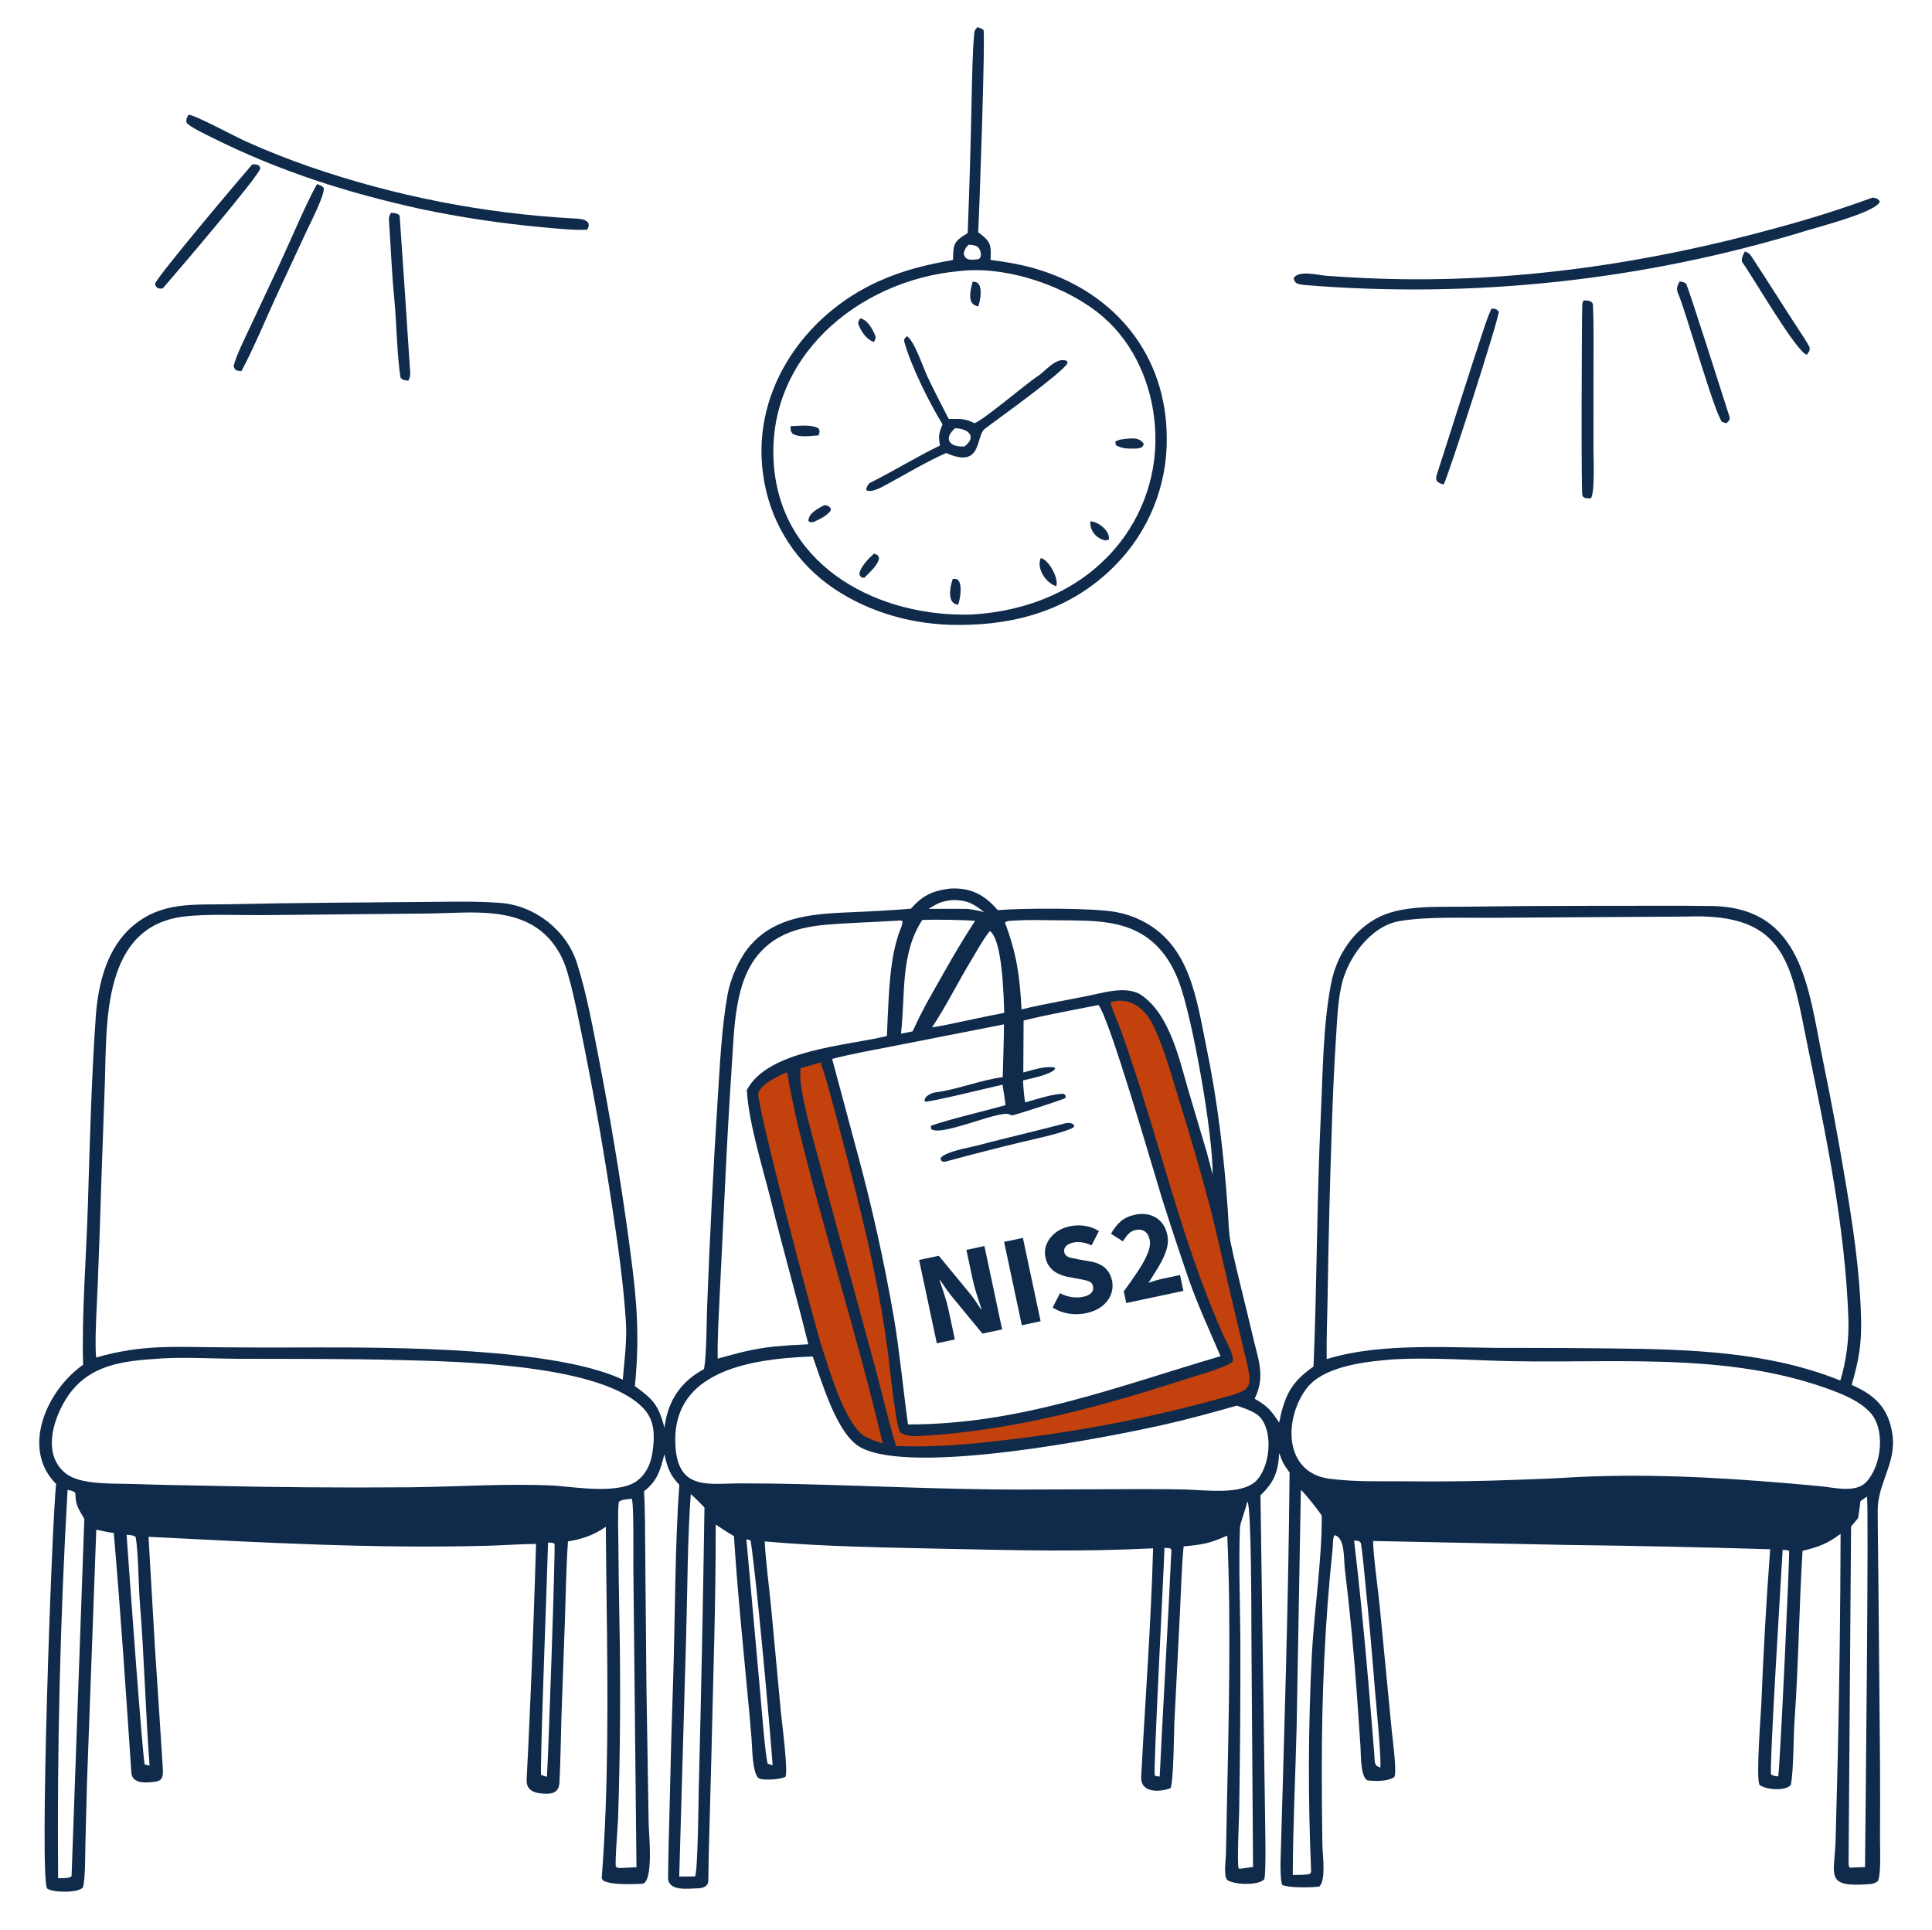
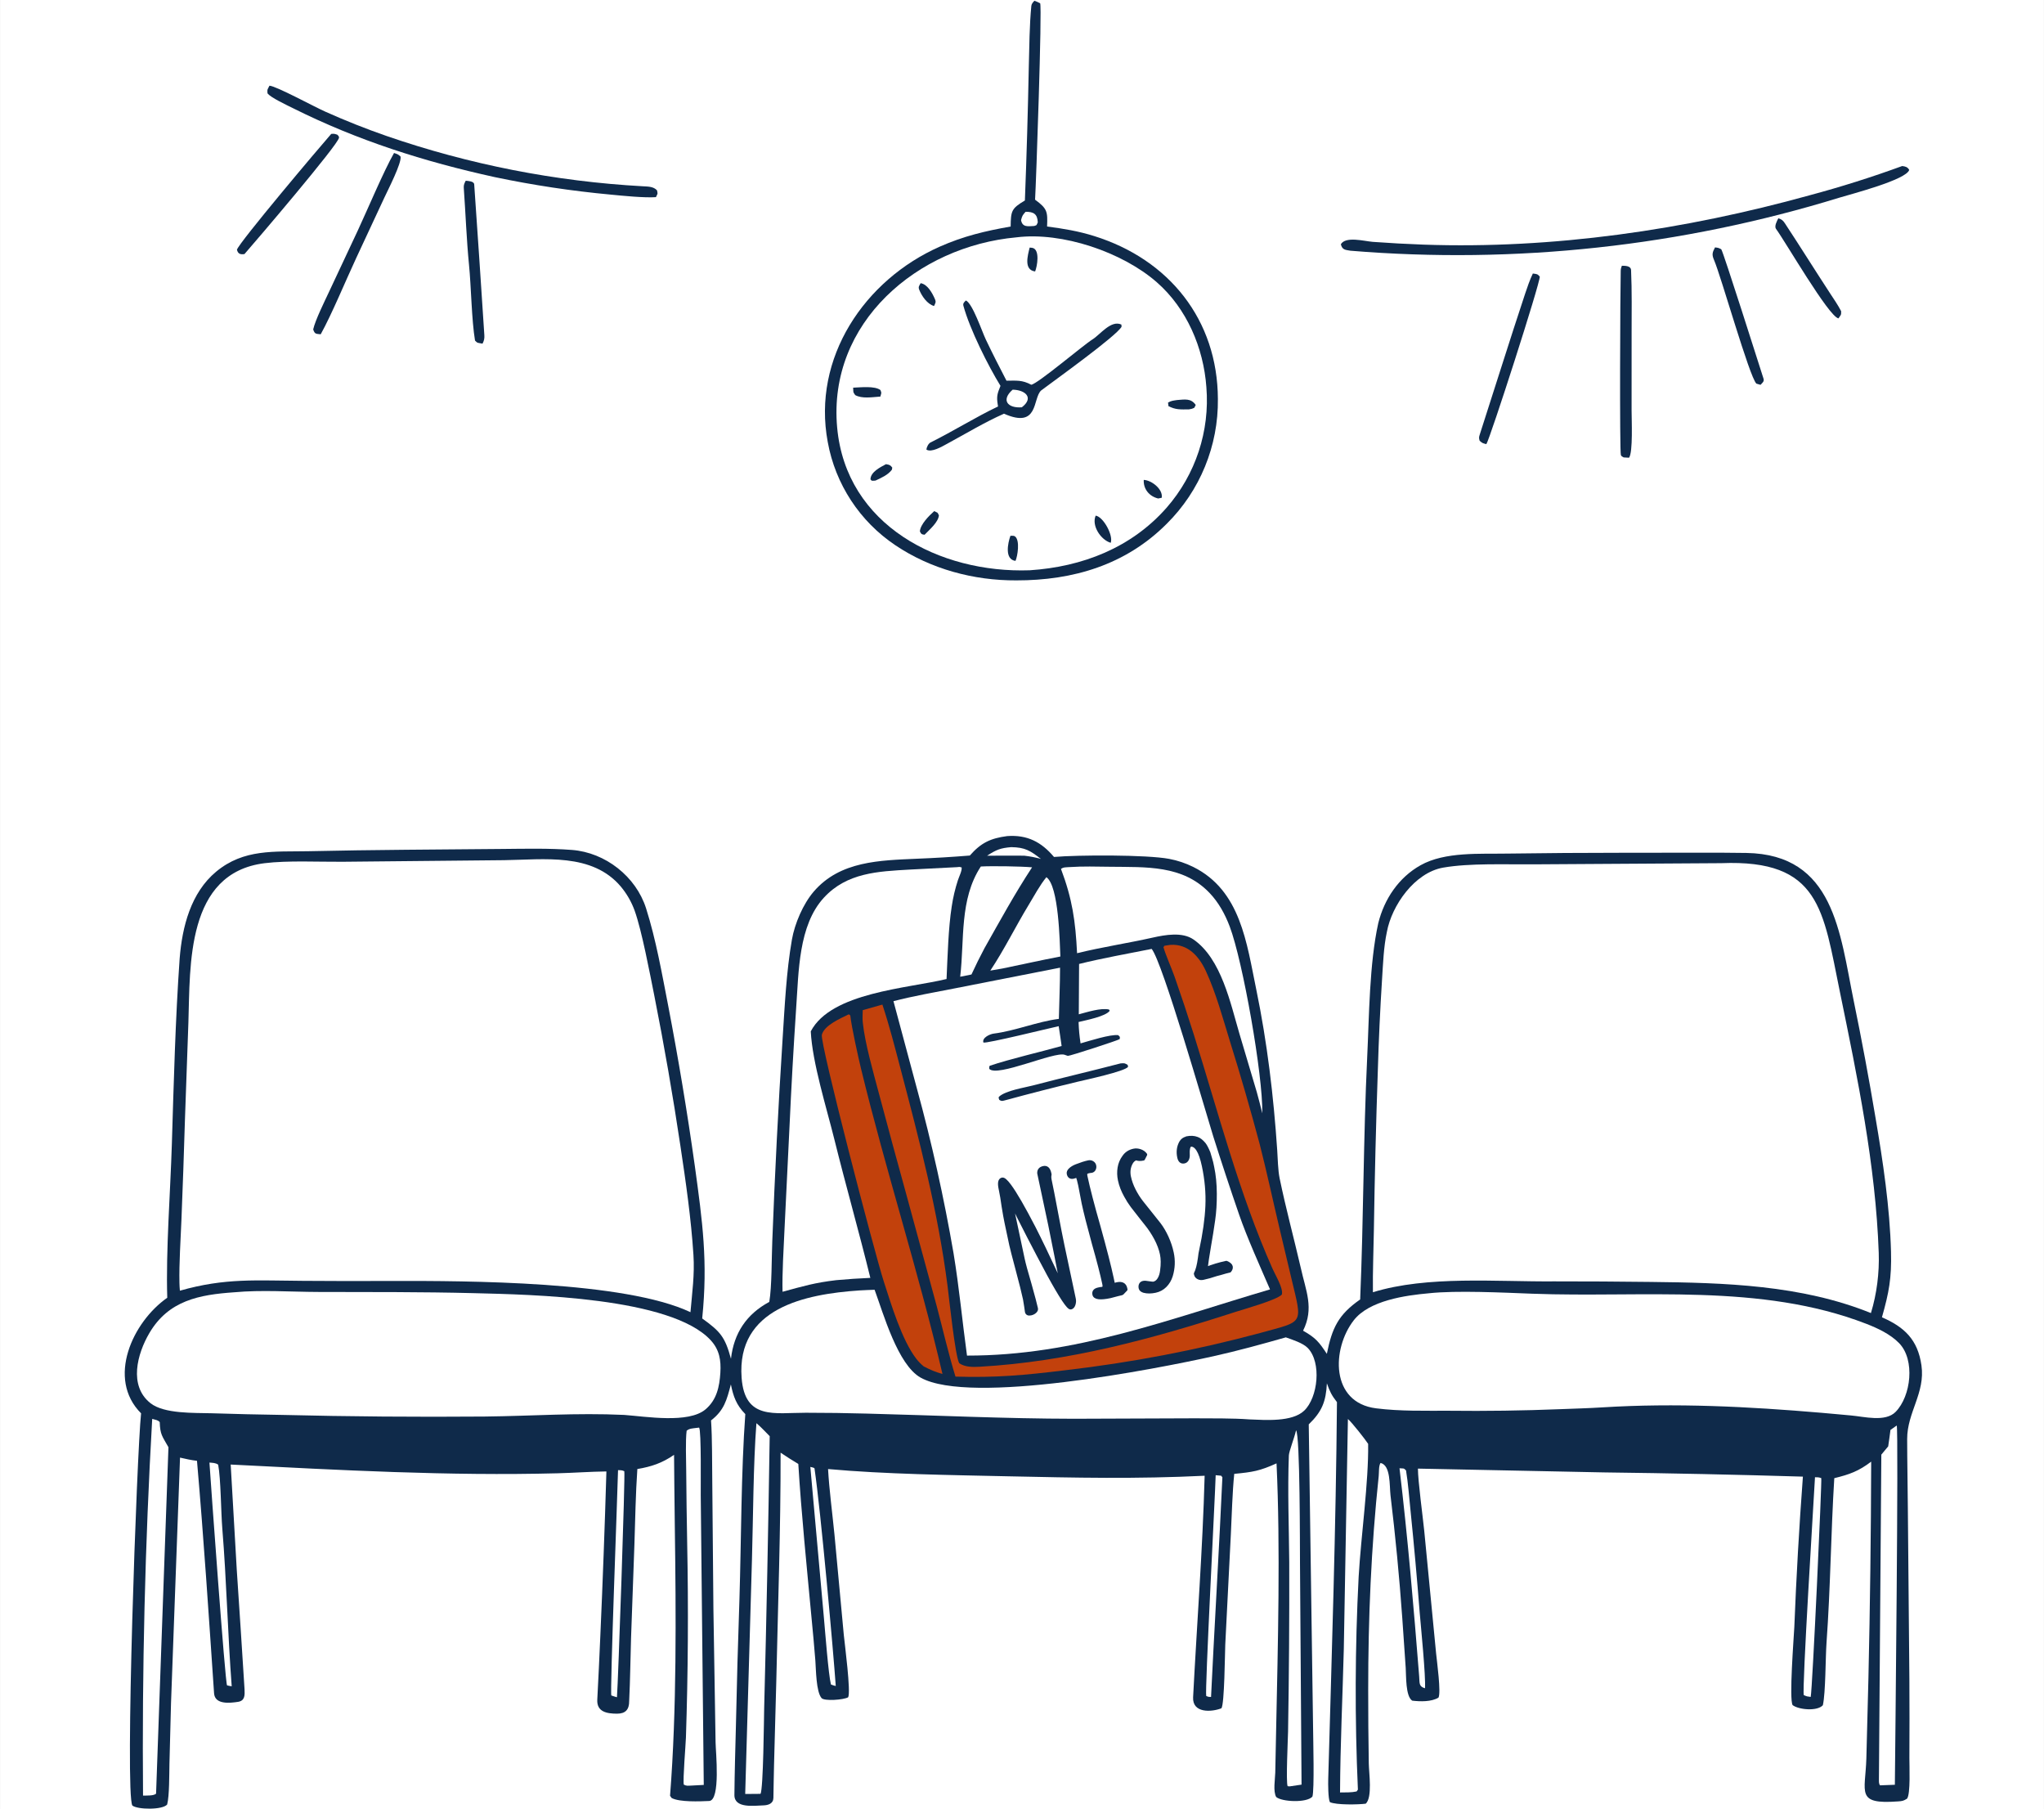
- <svg xmlns="http://www.w3.org/2000/svg" width="1877" height="1874" version="1.1" style="display: block;" viewBox="86.6 0.0 1877.3 1874.3" preserveAspectRatio="xMidYMid meet">
+ <svg xmlns="http://www.w3.org/2000/svg" width="2048" height="1812" version="1.1" style="display: block;" viewBox="0.0 25.6 2048.0 1812.5" preserveAspectRatio="xMidYMid meet">
  <path transform="translate(0,0)" fill="#ffffff" d="M 0 0 L 2048 0 L 2048 2048 L 0 2048 L 0 0 z" />
  <path transform="translate(0,0)" fill="#0f2a4a" d="M 1009.2 863.332 C 1029.3 861.89 1043.39 869.234 1056.07 884.241 C 1080.29 882.157 1148.91 881.913 1171.5 886.166 C 1179.89 887.748 1188.03 890.476 1195.68 894.274 C 1243.17 917.847 1249.16 970.559 1258.78 1017 C 1269.74 1070 1276.15 1123.94 1279.78 1177.94 C 1280.36 1186.49 1280.51 1198.03 1282.22 1206.31 C 1288.41 1236.3 1296.47 1266 1303.38 1295.84 C 1308.49 1319.2 1316.97 1336.2 1305.71 1358.92 C 1318.42 1366.1 1321.73 1370.31 1329.53 1382.13 C 1334.76 1356.11 1340.98 1342.91 1362.92 1327.63 C 1366.35 1247.18 1366.07 1165.83 1369.95 1085.17 C 1371.96 1043.47 1372.11 991.132 1381.07 950.556 C 1387.08 926.417 1401.53 904.816 1423.49 892.527 C 1448.05 878.789 1483.02 881.382 1510.91 880.866 C 1548.98 880.328 1587.07 880.059 1625.15 880.059 L 1703.32 879.974 C 1718.86 879.969 1734.41 879.972 1749.95 880.229 C 1838.11 881.686 1843.59 960.176 1857.63 1028.69 C 1865.61 1067.46 1872.87 1106.38 1879.4 1145.43 C 1886.93 1189.59 1893.75 1235.06 1894.95 1279.86 C 1895.65 1306.32 1892.87 1320.78 1885.87 1345.48 C 1908.41 1355.33 1921.75 1367.86 1925.46 1393.68 C 1929.43 1421.32 1911.1 1440.69 1911.14 1467.48 C 1911.17 1490.37 1911.67 1513.31 1911.82 1536.24 L 1913.36 1708 C 1913.52 1734.36 1913.52 1760.72 1913.37 1787.07 C 1913.33 1794.79 1914.65 1823.35 1911 1827.84 C 1907.29 1830.11 1906.35 1830.24 1902.02 1830.56 C 1859.39 1833.72 1869.18 1821.84 1870.24 1787.72 L 1872.32 1706.88 C 1873.97 1634.64 1874.89 1562.38 1875.08 1490.13 C 1862.55 1499.69 1853.3 1502.98 1838.1 1506.7 C 1834.73 1560.74 1834.28 1616.95 1830.34 1671.18 C 1829.22 1686.63 1829.49 1721.23 1826.66 1734.18 C 1821.03 1740.49 1802.42 1738.73 1796.36 1734.1 C 1792.69 1728.54 1797.51 1666.55 1798.04 1655.89 C 1800.03 1605.6 1802.9 1555.34 1806.64 1505.14 C 1740.11 1503.13 1673.57 1501.72 1607.02 1500.91 L 1420.81 1497.11 C 1420.83 1509.4 1425.74 1545.64 1427.13 1559.37 L 1439.06 1682.52 C 1439.85 1690.35 1444.16 1721.85 1441.39 1726.59 C 1434.24 1730.88 1423.25 1730.58 1415.1 1729.62 C 1408.32 1725.25 1409.11 1704.73 1408.57 1696.82 L 1405.12 1646.74 C 1402.19 1605.65 1398.25 1564.64 1393.31 1523.75 C 1392.21 1514.04 1393.64 1493.72 1383.34 1491.44 C 1381.39 1494.28 1381.89 1500.91 1381.51 1504.53 C 1373.91 1576.25 1370.96 1646.91 1370.97 1719.02 C 1370.95 1743.54 1371.15 1768.06 1371.56 1792.58 C 1371.72 1802.39 1375.33 1826.53 1368.53 1832.84 C 1361.28 1833.81 1338.99 1834.29 1332.56 1831.29 C 1330.77 1827.7 1330.78 1812.67 1330.91 1808.18 C 1334.47 1682.43 1338.61 1556.31 1339.66 1430.52 C 1334.18 1423.49 1332.43 1419.71 1329.58 1411.67 C 1328.62 1430.02 1324.59 1440.06 1311.39 1452.77 L 1315.75 1758.3 C 1315.79 1767.51 1317.19 1820.06 1315.03 1825.8 C 1309.11 1832.28 1284.36 1830.99 1278.76 1826.16 C 1275.52 1820.44 1277.65 1808.58 1277.83 1801.69 L 1278.69 1759.4 C 1280.45 1674.69 1283.07 1576.39 1279.1 1491.86 C 1262.28 1499.47 1255.17 1500.61 1236.72 1502.37 C 1234.86 1520.28 1234.2 1544.98 1233.3 1563.3 L 1227.72 1673.39 C 1227.33 1682.17 1226.96 1733 1223.87 1737.26 C 1213.86 1741.18 1194.66 1742.3 1195.49 1726.21 C 1199.3 1652.41 1205.06 1578.12 1207.05 1504.26 C 1138.08 1507.62 1077.83 1506.26 1008.97 1504.79 C 950.808 1503.49 887.183 1502.72 829.628 1497.55 C 830.735 1517.84 834.031 1542.61 836.04 1563.14 L 845.406 1663.78 C 846.374 1673.32 852.646 1721.21 849.755 1726.25 C 845.049 1728.9 825.879 1730.24 823.117 1727.05 C 817.597 1720.67 817.567 1698.31 816.9 1689.55 C 815.747 1675.19 814.461 1660.83 813.044 1646.49 C 808.47 1597.23 802.782 1541.46 799.809 1492.43 C 793.619 1488.79 788.042 1485.11 782.053 1481.15 C 782.191 1556.73 779.391 1635.54 777.719 1711.19 L 775.482 1793.96 C 775.158 1805.04 775.094 1816.1 774.851 1827.15 C 774.712 1832.8 769.611 1834.41 764.821 1834.54 C 755.589 1834.81 735.644 1837.83 735.768 1824.15 C 735.973 1801.44 736.658 1778.98 737.236 1756.39 C 738.148 1713.33 739.348 1670.26 740.836 1627.21 C 742.626 1568.55 742.484 1500.19 746.681 1442.49 C 737.72 1433.36 734.708 1424.93 732.228 1412.76 C 728.05 1428.47 725.58 1438.58 712.356 1448.83 C 713.607 1467.55 713.329 1491.11 713.579 1510.11 L 714.723 1638 L 716.893 1771.49 C 716.997 1780.47 722.133 1829.6 710.412 1830.15 C 701.07 1830.58 680.702 1831.41 672.851 1827.14 C 672.321 1826.39 671.792 1825.64 671.263 1824.89 C 678.032 1738.69 677.223 1642.23 676.058 1556.9 C 675.51 1516.77 675.539 1507.83 675.282 1483.3 C 663.346 1491.57 652.615 1495.15 638.49 1497.53 C 636.776 1522.08 636.362 1548.68 635.539 1573.44 L 632.175 1666.88 C 631.535 1687.91 631.32 1708.9 630.294 1729.97 C 630.378 1738.59 626.564 1742.68 618.073 1742.66 C 607.782 1742.64 597.716 1740.79 598.335 1728.64 C 599.414 1707.48 600.505 1686.25 601.366 1665.23 C 603.809 1610.15 605.844 1555.05 607.472 1499.94 C 591.283 1500.15 574.887 1501.36 558.66 1501.79 C 449.195 1504.64 340.179 1498.58 230.922 1493.04 L 237.031 1598.77 C 239.65 1638.59 242.368 1678.41 244.806 1718.24 C 245.081 1724.15 245.249 1729.65 238.339 1730.8 C 230.14 1732.05 215.048 1733.77 214.262 1722.22 C 208.982 1644.71 203.887 1566.67 197.141 1489.28 C 191.279 1488.68 185.894 1487.36 180.149 1486.09 L 171.117 1732.04 L 169.54 1792.94 C 169.319 1802.93 169.548 1824.92 167.255 1833.66 C 162.634 1839.21 137.776 1838.87 132.388 1834.73 C 124.768 1822.57 136.847 1481.82 141.11 1441.72 C 106.369 1406.93 132.54 1350.24 167.349 1325.91 C 165.89 1278.24 170.48 1220.24 171.974 1171.54 C 173.859 1110.11 175.471 1047.12 179.783 985.907 C 182.301 954.273 190.921 920.156 216.311 899.024 C 244.076 875.914 274.804 879.176 308.347 878.506 C 340.92 877.801 373.498 877.315 406.078 877.046 L 503.386 876.232 C 526.568 876.027 549.928 875.446 573.042 877.225 C 606.439 879.796 637.132 903.829 647.267 935.83 C 657.202 967.2 663.065 1000.75 669.359 1033.07 C 679.61 1086.37 688.516 1139.91 696.067 1193.65 C 703.82 1250.17 709.293 1289.63 703.485 1346.65 C 721.746 1359.8 726.305 1365.09 732.317 1387.04 C 735.237 1361.43 747.838 1342.35 770.724 1330.08 C 773.352 1314.73 773.016 1285.52 773.739 1268.99 C 776.302 1201.53 779.74 1134.1 784.051 1066.73 C 786.164 1034.17 787.773 999.125 793.419 966.975 C 796.221 951.015 804.584 931.428 815.209 919.016 C 841.588 888.202 881.569 887.707 918.826 886.013 C 936.473 885.32 954.103 884.257 971.706 882.825 C 982.974 869.973 992.554 865.528 1009.2 863.332 z" />
  <path transform="translate(0,0)" fill="#ffffff" d="M 504.818 887.477 C 545.066 886.916 593.28 879.824 622.077 914.105 C 628.001 921.25 632.644 929.366 635.799 938.094 C 643.016 958.284 650.936 1000.6 655.403 1022.77 C 665.336 1072.82 674.077 1123.11 681.618 1173.58 C 687.058 1209.76 692.379 1246.59 694.717 1283.1 C 695.987 1302.92 693.404 1320.77 691.723 1340.38 C 625.794 1309.18 467.617 1308.97 393.337 1309.07 C 363.332 1309.25 333.327 1309.21 303.323 1308.97 C 256.85 1308.73 225.56 1305.82 180.006 1318.84 C 179.762 1316.15 179.613 1313.46 179.56 1310.75 C 179.123 1291.83 180.788 1267.15 181.561 1247.91 C 182.908 1214.53 184.077 1181.15 185.069 1147.76 L 188.531 1050.2 C 190.399 992.854 186.089 900.244 264.946 890.495 C 287.996 887.645 319.149 889.247 342.883 889.064 L 504.818 887.477 z" />
  <path transform="translate(0,0)" fill="#ffffff" d="M 1724.84 890.476 C 1823.92 886.522 1826.82 937.153 1843.77 1019.69 C 1861.44 1105.74 1879.55 1192.78 1882.65 1280.88 C 1883.35 1300.95 1880.69 1322.09 1874.82 1341.26 C 1805 1313.05 1728.28 1310.89 1653.97 1310.06 C 1621.9 1309.66 1589.82 1309.48 1557.75 1309.5 C 1499.38 1310.02 1430.64 1303.53 1375.7 1320.38 C 1375.42 1299.49 1376.36 1278.47 1376.67 1257.58 C 1377.48 1204.19 1378.81 1150.81 1380.65 1097.44 C 1381.54 1067.18 1382.94 1036.94 1384.86 1006.73 C 1385.89 991.205 1386.42 974.547 1389.7 959.339 C 1394.6 932.709 1417.54 899.912 1446.1 894.934 C 1472.76 890.289 1508.47 891.887 1536.6 891.646 L 1724.84 890.476 z" />
  <path transform="translate(0,0)" fill="#ffffff" d="M 1153.95 976.384 C 1164.76 989.368 1207.03 1136.3 1215.62 1164.05 C 1223.95 1190.35 1232.61 1216.55 1241.61 1242.63 C 1249.47 1265.47 1262.8 1294.93 1272.57 1317.55 C 1171.41 1347.3 1077.21 1384.07 968.879 1383.87 C 964.134 1349.29 961.163 1316.4 955.396 1281.34 C 945.821 1225.75 933.561 1170.65 918.658 1116.24 L 895.175 1028.75 C 913.828 1023.82 938.523 1019.48 957.763 1015.7 L 1062.13 995.184 C 1062.15 1011.76 1061.27 1029.73 1060.94 1046.48 C 1039.39 1049.2 1017.28 1058.51 995.582 1061.25 C 991.904 1061.71 983.719 1065.35 985.313 1070.2 C 988.437 1071.38 1051.79 1055.72 1060.77 1053.81 C 1061.85 1060.32 1062.76 1067.14 1063.72 1073.68 C 1044.91 1078.98 1010.7 1086.98 991.964 1093.4 C 990.946 1093.75 991.23 1095.15 991.174 1096.55 C 998.928 1105.31 1056.36 1078.94 1066.73 1082.46 C 1066.99 1082.55 1069.47 1083.48 1069.96 1083.56 C 1071.71 1083.84 1120.28 1068.02 1121.94 1066.75 L 1122.11 1064.56 L 1120.46 1062.8 C 1112.49 1061.77 1091.31 1068.64 1082.69 1071.05 C 1081.47 1062.82 1081.03 1057.93 1080.7 1049.62 C 1088.38 1047.76 1107.86 1044.04 1111.94 1038.36 L 1111.12 1037.07 C 1102.48 1035.38 1089.77 1039.61 1080.92 1041.91 L 1081.22 991.47 C 1103.67 985.845 1130.91 980.991 1153.95 976.384 z" />
  <path transform="translate(0,0)" fill="#0f2a4a" d="M 1122.71 1091.11 C 1126.78 1090.76 1126.96 1090.82 1129.89 1092.58 L 1130.34 1094.53 C 1126.94 1099.2 1087.93 1107.48 1079.45 1109.54 C 1055.62 1115.26 1031.89 1121.34 1008.24 1127.77 C 1004.58 1128.59 1004.07 1129.44 1001.18 1127.6 C 1000.79 1126.22 1000.1 1125.29 1001.08 1124.38 C 1007.75 1118.27 1026.53 1115.4 1034.73 1113.25 C 1064.14 1105.53 1093.41 1098.77 1122.71 1091.11 z" />
  <path transform="translate(0,0)" fill="#ffffff" d="M 234.616 1320.42 C 261.886 1317.9 290.876 1320.01 318.299 1320.1 C 370.272 1320.25 422.534 1319.98 474.47 1321.3 C 531.657 1322.75 672.341 1325.26 712.058 1368.54 C 720.773 1378.03 722.469 1388.62 721.687 1401.02 C 720.801 1415.05 718.075 1428.28 706.729 1437.81 C 689.667 1452.12 647.15 1444.91 625.246 1443.31 C 577.599 1441.07 532.924 1444.41 485.348 1444.94 C 417.552 1445.49 349.751 1444.95 281.973 1443.3 C 258.555 1442.95 235.141 1442.4 211.732 1441.65 C 194.623 1441.13 164.237 1442.44 150.471 1431.5 C 128.503 1414.05 137.248 1382.03 149.393 1361.35 C 168.623 1328.61 199.328 1322.84 234.616 1320.42 z" />
  <path transform="translate(0,0)" fill="#ffffff" d="M 1431.87 1321.42 C 1459.35 1318.41 1506.71 1320.78 1535.03 1321.85 C 1646.28 1326.06 1763.91 1310.99 1869.89 1351.91 C 1881.5 1356.4 1894.34 1362.39 1903.12 1371.45 C 1919.3 1388.16 1915.05 1424.49 1899.57 1440.26 C 1889.24 1450.79 1867.99 1444.98 1854.77 1443.85 C 1845.08 1443.02 1835 1441.98 1825.24 1441.18 C 1752.12 1434.94 1678.78 1431.17 1605.57 1435.76 C 1591.61 1436.64 1577.32 1437 1563.31 1437.56 C 1526.14 1439.04 1488.93 1439.56 1451.72 1439.13 C 1427.34 1439.04 1403.36 1439.77 1378.9 1436.71 C 1332.92 1430.96 1334.34 1376.96 1356.55 1348.44 C 1371.97 1328.63 1408.36 1323.5 1431.87 1321.42 z" />
  <path transform="translate(0,0)" fill="#ffffff" d="M 861.112 1318.58 C 865.94 1318.24 871.388 1318.12 876.27 1317.91 C 885.072 1341.78 899.452 1393.13 922.431 1405.96 C 972.248 1433.76 1158.71 1397.2 1215.85 1384.51 C 1240.29 1379.08 1264.34 1372.44 1288.41 1365.6 C 1295.06 1367.99 1305.58 1371.25 1310.42 1376.27 C 1324.42 1390.76 1320.63 1425.83 1306.84 1439.02 C 1294.71 1450.62 1267.84 1448.41 1252.07 1447.81 C 1235.49 1446.55 1213.64 1446.81 1196.82 1446.71 L 1076.01 1447.16 C 1007.36 1447.09 937.433 1443.71 868.687 1441.99 C 848.265 1441.43 827.837 1441.14 807.408 1441.14 C 775.942 1441.09 746.138 1448.64 742.985 1406.1 C 737.812 1336.33 806.433 1322.25 861.112 1318.58 z" />
  <path transform="translate(0,0)" fill="#ffffff" d="M 959.081 894.456 C 961.781 894.131 960.81 894.057 963.497 894.737 C 964.006 897.965 961.07 903.617 959.743 907.602 C 956.963 916.131 954.903 924.879 953.585 933.753 C 950.163 955.389 949.427 984.187 948.385 1006.54 C 909.507 1016.02 832.721 1019.87 812.299 1059 C 813.874 1090.45 828.147 1135.74 835.905 1167.08 C 847.318 1213.19 860.69 1259.93 871.992 1306 C 860.605 1306.48 849.231 1307.24 837.881 1308.28 C 816.16 1310.85 805.211 1314.18 784.008 1319.92 C 783.513 1302.03 785.13 1275.87 785.953 1257.77 L 790.973 1154.73 C 792.789 1114.96 795.02 1075.21 797.666 1035.49 C 800.247 999.464 799.856 952.79 825.481 925 C 848.553 899.977 879.666 898.721 911.421 896.9 L 959.081 894.456 z" />
  <path transform="translate(0,0)" fill="#c2410c" d="M 1172.88 972.315 C 1190.45 971.247 1201.57 983.946 1208.4 998.804 C 1218.55 1020.91 1225.27 1045.82 1232.45 1069.13 C 1243.11 1103.2 1253.03 1137.5 1262.22 1171.99 C 1269.17 1199 1275.51 1228.8 1282.03 1256.19 L 1293.93 1306.21 C 1305.16 1353.52 1307.16 1348.88 1262.79 1361.19 C 1198.6 1378.45 1133.22 1390.94 1067.18 1398.56 C 1026.34 1403.55 998.23 1406.13 957.323 1404.93 C 950.472 1382.67 944.616 1357.3 938.587 1334.51 L 908.435 1223.75 C 898.945 1189.48 889.63 1155.16 880.49 1120.79 C 875.038 1100.29 866.544 1070.74 864.45 1050.24 C 863.961 1046.88 864.314 1041.33 864.397 1037.74 C 870.941 1035.83 877.5 1033.97 884.074 1032.17 C 891.183 1053.6 896.488 1074.5 902.183 1096.14 C 921.168 1168.28 939.815 1239.67 949.342 1313.8 C 950.972 1326.49 957.042 1384.72 961.098 1391.5 C 966.906 1395.52 974.7 1395.42 981.673 1395.03 C 1069.71 1390.08 1154.18 1367.24 1237.63 1340.2 C 1246.57 1337.3 1279.23 1328.27 1284.43 1322.71 C 1286.08 1316.59 1278.08 1303.55 1275.21 1297.1 C 1241.52 1221.38 1220.93 1140.71 1196.17 1062.07 C 1190.03 1042.61 1183.59 1023.25 1176.84 1003.99 C 1173.71 995.244 1168.15 982.891 1165.77 974.672 L 1166.79 973.202 L 1172.88 972.315 z" />
  <path transform="translate(0,0)" fill="#ffffff" d="M 1071.47 894.409 C 1084.94 893.503 1098.81 893.888 1112.31 894.071 C 1148.2 894.556 1184.94 892.131 1211.81 920.135 C 1221.04 929.75 1227.49 941.546 1232.18 953.944 C 1245.33 988.741 1265.5 1102.88 1264.84 1141.14 C 1263.19 1134.06 1261.18 1126.87 1259.31 1119.83 L 1242.05 1061.81 C 1232.98 1031.15 1223.85 986.262 1195.84 966.909 C 1184.68 959.196 1167.53 962.243 1154.97 965.064 C 1129.93 970.689 1104.15 974.53 1079.19 980.688 C 1077.59 948.308 1074.4 926.295 1063.08 896.269 C 1065.35 894.379 1068.34 894.642 1071.47 894.409 z" />
  <path transform="translate(0,0)" fill="#c2410c" d="M 850.435 1041.91 C 850.923 1042.28 851.412 1042.65 851.9 1043.03 C 853.123 1054.65 860.257 1086.48 862.521 1095.81 C 887.477 1198.59 920.206 1299.43 944.305 1402.3 C 936.212 1399.93 932.994 1398.51 925.533 1394.72 C 922.674 1392.4 920.226 1389.87 917.977 1386.95 C 903.634 1368.34 892.791 1332.28 885.483 1309.65 C 876.364 1281.42 821.288 1070.48 823.408 1062.39 C 825.936 1052.75 842.336 1045.91 850.435 1041.91 z" />
  <path transform="translate(0,0)" fill="#ffffff" d="M 152.259 1447.33 C 155.683 1448.33 157.713 1448.26 159.797 1450.47 C 160.248 1463.04 162.098 1464.26 168.542 1475.68 L 156.138 1822.83 C 153.691 1825.07 146.643 1824.65 143.071 1824.72 C 142.011 1698.86 145.076 1572.99 152.259 1447.33 z" />
  <path transform="translate(0,0)" fill="#ffffff" d="M 757.824 1451.6 C 761.305 1454.37 767.711 1461.14 771.133 1464.6 C 769.764 1555.57 767.917 1646.54 765.59 1737.5 C 765.369 1746.9 764.76 1818.77 761.894 1822.99 L 746.587 1823.12 L 753.36 1588.09 C 754.562 1546.57 754.69 1492.23 757.824 1451.6 z" />
  <path transform="translate(0,0)" fill="#ffffff" d="M 1350.64 1447.39 C 1354.94 1451.18 1367.65 1467.37 1370.92 1472.31 C 1371.44 1511.09 1363.78 1564.17 1361.4 1605.53 C 1357.74 1676.55 1357.49 1747.71 1360.65 1818.76 L 1359.35 1820.59 C 1354.1 1821.74 1348.19 1821.53 1342.75 1821.6 C 1342.98 1773.8 1345.3 1725.84 1346.52 1678 L 1350.64 1447.39 z" />
  <path transform="translate(0,0)" fill="#ffffff" d="M 697.651 1456.34 L 700.391 1456.02 C 702.717 1458.92 701.899 1515.45 702.025 1523.86 L 705.056 1814.04 L 692.409 1814.71 C 689.327 1814.83 687.737 1815.21 685.032 1813.75 C 684.013 1808.76 686.908 1774.32 687.177 1766.57 C 689.309 1701.74 689.728 1636.86 688.434 1572.01 C 687.973 1547.51 687.645 1523 687.448 1498.49 C 687.356 1487.92 686.656 1468.82 687.893 1459.16 C 690.696 1456.79 693.882 1456.87 697.651 1456.34 z" />
  <path transform="translate(0,0)" fill="#ffffff" d="M 1900.67 1453.94 C 1902.69 1456.88 1899.12 1782.1 1898.81 1813.89 L 1883.98 1814.46 C 1882.71 1812.91 1882.82 1810.8 1882.84 1808.71 L 1885.25 1483.11 L 1892.13 1474.81 C 1892.98 1469.45 1893.68 1463.73 1894.42 1458.33 L 1900.67 1453.94 z" />
  <path transform="translate(0,0)" fill="#ffffff" d="M 1298.66 1458.75 C 1302.76 1462.79 1302.5 1578.12 1302.61 1591.72 L 1304.17 1813.75 L 1292.26 1815.5 L 1290.25 1815.33 C 1288.38 1812.04 1290.55 1767.1 1290.66 1760.5 C 1291.62 1703.93 1292.01 1647.36 1291.84 1590.78 C 1291.54 1555.55 1290.11 1519.19 1291.45 1484.02 C 1291.61 1479.64 1296.99 1466.38 1298.66 1458.75 z" />
  <path transform="translate(0,0)" fill="#ffffff" d="M 982.736 893.807 C 994.304 893.183 1022.95 893.645 1034.1 894.625 C 1016.44 921.562 1002.25 947.654 986.381 975.706 C 981.782 984.347 977.438 993.12 973.353 1002.01 L 962.057 1004.26 C 966.448 967.152 961.17 926.67 982.736 893.807 z" />
  <path transform="translate(0,0)" fill="#ffffff" d="M 1048.44 904.524 C 1060.9 913.184 1061.78 969.179 1062.46 983.994 C 1043.32 987.617 1023.43 992.146 1004.22 996.053 L 992.231 998.121 C 1006.22 977.155 1017.65 953.698 1030.82 932.072 C 1036.39 922.907 1041.67 912.854 1048.44 904.524 z" />
  <path transform="translate(0,0)" fill="#ffffff" d="M 1818.76 1505.76 C 1821.68 1505.83 1822.26 1505.66 1825.05 1506.64 C 1825.85 1508.42 1816.21 1717.95 1814.46 1725.87 C 1811.04 1725.41 1810.79 1725.52 1807.53 1724.05 C 1805.65 1718.46 1817.47 1529.15 1818.76 1505.76 z" />
  <path transform="translate(0,0)" fill="#ffffff" d="M 209.629 1491.06 C 212.998 1491.39 215.733 1491.24 218.385 1493.18 C 221.055 1507.29 221.18 1540.78 222.507 1557 C 226.785 1609.28 227.965 1663 231.943 1715.22 C 230.124 1714.99 229.057 1714.7 227.273 1714.29 C 225.356 1711.47 210.979 1511.72 209.629 1491.06 z" />
  <path transform="translate(0,0)" fill="#ffffff" d="M 619.137 1498.62 C 621.97 1498.75 622.809 1498.57 625.415 1499.7 C 626.482 1502.24 619.258 1710.78 618.048 1726.2 C 615.962 1725.66 614.444 1725.13 612.407 1724.41 C 610.934 1721.91 618.757 1517.19 619.137 1498.62 z" />
  <path transform="translate(0,0)" fill="#ffffff" d="M 1218.11 1503.72 L 1223.58 1504.22 C 1224 1504.75 1224.42 1505.27 1224.84 1505.8 C 1222.3 1563.63 1215.89 1674.01 1213.47 1725.89 C 1210.88 1725.86 1211.03 1725.91 1208.64 1724.94 C 1207.17 1720.85 1217.55 1524.12 1218.11 1503.72 z" />
  <path transform="translate(0,0)" fill="#ffffff" d="M 1402.35 1496.77 C 1407.07 1497.16 1406.26 1496.33 1408.89 1498.93 C 1410.91 1510.89 1412.21 1527.92 1413.5 1540.28 C 1416.91 1573.87 1419.94 1607.51 1422.57 1641.18 C 1423.79 1655.83 1428.75 1705.09 1427.9 1717.21 C 1421.55 1715.43 1422.6 1711.99 1422.07 1705.41 C 1416.52 1635.66 1410.63 1566.26 1402.35 1496.77 z" />
  <path transform="translate(0,0)" fill="#ffffff" d="M 811.86 1495.4 C 813.031 1495.66 815.935 1496.19 816.052 1497 C 822.471 1540.9 834.875 1680.03 837.347 1714.92 C 835.032 1714.38 834.716 1714.24 832.506 1713.42 C 829.98 1703.31 826.603 1659.05 825.502 1646.99 L 811.86 1495.4 z" />
  <path transform="translate(0,0)" fill="#ffffff" d="M 1013.15 874.414 C 1027.13 874.615 1032.25 877.928 1042.95 886.201 C 1036.28 884.462 1033.08 883.815 1026.25 882.977 C 1013.99 882.79 1001.26 882.985 988.96 883.012 C 998.398 876.918 1002.35 875.347 1013.15 874.414 z" />
  <path transform="translate(0,0)" fill="#0f2a4a" d="M 1072.08 1005.97 L 1073.2 1015.27 C 1073.06 1024.86 1073.31 1033.11 1071.95 1042.65 C 1069.5 1038.03 1071.2 1012.41 1072.08 1005.97 z" />
  <path transform="translate(0,0)" fill="#0f2a4a" d="M 1036.44 26.36 C 1038.82 27.149 1039.96 27.781 1042.19 28.889 C 1044.29 33.422 1038.09 209.909 1037.1 225.672 C 1049.55 234.798 1049.72 237.759 1049.14 252.544 C 1065.8 254.767 1080.21 257.077 1096.39 262.14 C 1171.42 285.615 1220 346.017 1220.33 425.376 C 1220.87 472.253 1202.39 517.348 1169.11 550.359 C 1127.99 591.599 1075.23 607.243 1018.25 607.125 C 975.628 607.354 932.601 595.79 897.074 571.919 C 861.422 548.05 836.974 510.742 829.319 468.526 C 813.47 384.048 866.289 306.035 941.572 272.737 C 965.592 262.112 987.109 257.079 1012.63 252.566 C 1012.85 236.878 1013.39 234.513 1026.9 226.479 C 1028.64 181.526 1029.95 136.558 1030.83 91.58 C 1031.35 72.276 1031.46 50.77 1033.36 31.51 C 1033.58 29.352 1035.01 27.887 1036.44 26.36 z" />
  <path transform="translate(0,0)" fill="#ffffff" d="M 1018.44 263.409 C 1064.26 257.699 1124.53 278.202 1159.04 308.354 C 1189.14 334.661 1205.95 374.112 1208.79 413.52 C 1212.36 457.476 1198.01 501.009 1169 534.229 C 1133.59 574.55 1084.37 593.548 1031.71 597.005 C 941.671 600.106 847.658 552.109 838.744 453.966 C 829.188 348.76 919.475 272.365 1018.44 263.409 z" />
  <path transform="translate(0,0)" fill="#0f2a4a" d="M 967.775 326.669 C 974.517 329.771 983.829 357.595 987.765 365.854 C 994.416 379.806 1001.32 393.342 1008.45 407.049 C 1018.58 406.999 1024.11 406.189 1033.29 411.097 C 1039.74 410.224 1085.52 371.312 1094.76 365.592 C 1102.26 360.952 1113.21 345.912 1123.62 350.814 L 1123.78 353.017 C 1118.58 362.363 1056.59 406.758 1043.2 416.822 C 1034.47 424.733 1041.08 455.692 1005.96 440.108 C 986.387 448.777 967.666 460.127 948.859 470.31 C 943.898 472.996 933.235 479.371 928.177 476.068 C 928.423 473.568 930.184 469.999 932.409 468.895 C 955.046 457.666 977.286 443.69 999.977 432.862 L 999.686 430.984 C 998.326 422.62 999.344 419.862 1002.44 412.221 C 990.14 392.282 971.719 355.632 965.263 331.926 C 964.582 329.424 966.3 328.157 967.775 326.669 z" />
  <path transform="translate(0,0)" fill="#ffffff" d="M 1014.61 416.052 C 1027.02 416.204 1036.46 424.005 1023.84 433.695 C 1009.79 434.825 1002.62 426.605 1014.61 416.052 z" />
  <path transform="translate(0,0)" fill="#0f2a4a" d="M 854.777 414.037 C 862.527 413.74 876.261 412.1 882.115 416.41 C 883.447 419.956 883.114 418.669 882.061 422.954 C 873.809 423.519 863.791 425.305 856.83 421.476 C 854.352 417.928 855.126 418.985 854.777 414.037 z" />
  <path transform="translate(0,0)" fill="#0f2a4a" d="M 1097.83 542.241 C 1105.54 543.398 1115.66 562.011 1112.93 569.475 C 1103.21 566.696 1093.46 552.525 1097.83 542.241 z" />
  <path transform="translate(0,0)" fill="#0f2a4a" d="M 1179.53 426.416 C 1187.03 425.913 1193.34 424.405 1198.12 431.362 L 1196.7 434.165 C 1194.23 435.354 1193.98 435.291 1191.25 435.804 C 1182.98 435.844 1177.78 436.349 1170.37 432.28 L 1170.75 432.206 L 1170.38 428.936 C 1173.8 427.035 1175.57 427.045 1179.53 426.416 z" />
  <path transform="translate(0,0)" fill="#0f2a4a" d="M 936.005 537.751 C 940.236 539.935 938.927 538.357 940.732 542.018 C 939.997 548.914 931.487 556.12 926.362 561.404 C 923.127 561.048 922.891 560.498 921.658 558.022 C 922.15 550.975 930.881 542.293 936.005 537.751 z" />
  <path transform="translate(0,0)" fill="#0f2a4a" d="M 887.68 490.683 C 891.511 491.324 892.112 491.712 893.989 494.143 L 893.59 496.268 C 889.556 501.587 883.174 504.273 877.233 507.102 C 875.772 507.412 874.907 507.264 873.377 507.237 L 872.14 505.901 C 872.232 498.506 881.973 493.745 887.68 490.683 z" />
  <path transform="translate(0,0)" fill="#0f2a4a" d="M 1012.4 562.447 C 1013.77 562.41 1015.79 562.218 1016.86 562.973 C 1022.3 566.811 1019.49 583.295 1017.47 587.591 C 1006.37 586.145 1009.77 569.854 1012.4 562.447 z" />
  <path transform="translate(0,0)" fill="#0f2a4a" d="M 1146.03 506.441 C 1154.02 506.841 1165.51 515.851 1164.03 524.35 L 1160.49 525.075 C 1151.59 522.98 1145.51 515.584 1146.03 506.441 z" />
  <path transform="translate(0,0)" fill="#0f2a4a" d="M 922.426 309.355 C 929.224 310.376 934.092 319.198 936.66 325.109 C 938.098 328.419 937.242 329.101 935.843 332.224 C 929.01 330.27 923.575 322.337 920.987 315.901 C 919.809 312.971 921.042 311.857 922.426 309.355 z" />
  <path transform="translate(0,0)" fill="#0f2a4a" d="M 1031.68 273.678 C 1032.34 273.729 1034.04 273.84 1034.61 273.986 C 1042.24 275.912 1039.2 292.644 1037.15 297.593 C 1025.56 296.032 1029.71 281.663 1031.68 273.678 z" />
  <path transform="translate(0,0)" fill="#ffffff" d="M 1027.61 237.803 C 1035.74 237.756 1039.47 240.081 1039.82 248.419 C 1038.1 251.876 1039.39 250.857 1036.21 252.029 C 1030.11 252.276 1024.42 253.629 1023.05 246.162 C 1024.21 241.715 1024.55 241.254 1027.61 237.803 z" />
  <path transform="translate(0,0)" fill="#0f2a4a" d="M 1906.16 191.964 C 1909.47 192.361 1911.58 192.965 1913.2 195.831 C 1910.4 205.702 1855.53 219.944 1843.29 223.633 C 1684.82 272.399 1518.49 290.45 1353.24 276.816 C 1348.01 275.916 1344.95 276.05 1343.57 270.327 C 1348.41 262.084 1366.93 267.25 1375.57 267.939 C 1392.53 269.181 1409.51 270.106 1426.5 270.713 C 1556.27 275.246 1688.17 255.974 1813.2 221.317 C 1844.6 212.916 1875.62 203.122 1906.16 191.964 z" />
  <path transform="translate(0,0)" fill="#0f2a4a" d="M 269.784 111.461 C 276.586 111.82 315.209 132.867 325.756 137.477 C 345.866 146.5 366.361 154.639 387.182 161.869 C 470.026 190.467 556.44 207.417 643.948 212.235 C 649.22 212.538 654.743 212.419 658.235 216.385 C 658.965 220.797 659.112 218.598 657.127 223.14 C 645.398 223.948 623.532 221.732 611.602 220.572 C 572.631 216.954 533.899 211.111 495.596 203.072 C 424.797 187.533 358.394 166.466 293.401 134.023 C 287.734 131.195 270.406 123.112 267.811 119.057 C 267.535 114.567 267.594 115.994 269.784 111.461 z" />
  <path transform="translate(0,0)" fill="#0f2a4a" d="M 1625.21 291.871 C 1628.36 291.944 1634.23 291.747 1634.43 296.315 C 1635.37 317.303 1634.97 338.548 1634.97 359.594 L 1634.95 437.02 C 1634.94 445.973 1636.44 478.689 1632.42 484.215 L 1627.03 483.928 C 1625.89 483.219 1624.75 482.896 1624.22 481.576 C 1622.85 478.113 1623.56 313.165 1624.06 296.956 C 1624.12 294.962 1624.47 293.693 1625.21 291.871 z" />
  <path transform="translate(0,0)" fill="#0f2a4a" d="M 394.635 178.904 C 398.075 180.073 398.435 179.943 401.161 182.466 C 402.516 188.738 388.449 216.055 384.856 223.792 L 356.688 284.218 C 346.601 305.85 332.026 340.994 321.144 360.543 C 316.233 360.011 315.203 360.436 313.601 355.669 C 315.715 346.293 324.917 327.803 329.316 318.375 L 358.572 255.993 C 367.84 236.093 384.569 196.433 394.635 178.904 z" />
  <path transform="translate(0,0)" fill="#0f2a4a" d="M 1535.99 299.652 C 1540.34 300.265 1540.54 300.055 1542.94 302.726 C 1543.46 308.783 1493.19 464.806 1489.39 470.623 C 1485.73 469.636 1485.59 469.828 1482.65 467.222 C 1481.81 464.16 1481.89 463.752 1482.95 460.483 C 1498.13 413.603 1512.77 366.509 1528.3 319.744 C 1530.52 313.07 1532.95 305.981 1535.99 299.652 z" />
  <path transform="translate(0,0)" fill="#0f2a4a" d="M 466.493 206.683 C 468.935 206.938 474.76 207.113 474.98 210.323 C 478.433 260.638 481.955 311.099 485.147 361.473 C 485.367 364.943 484.839 366.918 483.321 369.942 C 478.556 368.922 478.495 369.744 475.805 366.861 C 472.341 346.085 471.984 313.094 469.768 290.812 C 467.318 266.189 466.311 238.61 464.523 213.759 C 464.32 210.942 465.208 209.098 466.493 206.683 z" />
  <path transform="translate(0,0)" fill="#0f2a4a" d="M 331.679 159.777 C 334.842 159.5 334.707 159.618 337.793 160.561 C 338.656 161.578 339.595 162.107 339.494 163.556 C 339.032 170.152 255.756 267.617 244.727 280.181 C 240.369 280.792 238.219 279.858 237.194 275.799 C 239.283 268.592 319.964 173.072 331.679 159.777 z" />
  <path transform="translate(0,0)" fill="#0f2a4a" d="M 1718.59 273.482 C 1721.95 273.938 1721.83 273.822 1724.82 275.345 C 1727.01 278.442 1762.71 391.168 1767.17 404.986 C 1768.09 407.829 1766.07 409.111 1764.18 411.193 L 1760.02 409.984 C 1753.01 403.117 1724.66 302.383 1717.55 286.02 C 1715.16 280.515 1716 278.386 1718.59 273.482 z" />
  <path transform="translate(0,0)" fill="#0f2a4a" d="M 1782.05 244.299 C 1785.23 245.307 1786.67 246.426 1788.54 249.255 C 1803.86 272.507 1818.6 296.149 1833.84 319.457 C 1837.6 325.207 1841.88 331.369 1844.98 337.433 C 1844.97 341.822 1845.06 340.357 1842.3 344.61 C 1832.61 342.982 1788.64 266.959 1779.72 254.981 C 1777.77 252.367 1780.6 246.999 1782.05 244.299 z" />
-   <g fill="#0f2a4a" transform="translate(1105.92 1239.04) rotate(-12) scale(0.126976 -0.126976) translate(-1025.0 -330.0)">
-     <path transform="translate(0 0)" d="M77 0V652H231L398 331Q416 298 431.5 260.5Q447 223 462 184H466Q461 237 454.0 300.0Q447 363 447 421V652H588V0H434L267 321Q250 354 233.5 392.0Q217 430 202 468H198Q204 414 211.0 351.5Q218 289 218 231V0Z" />
-     <path transform="translate(665 0)" d="M77 0V652H224V0Z" />
-     <path transform="translate(966 0)" d="M276 -12Q211 -12 148.0 11.5Q85 35 35 83L113 179Q148 149 192.5 132.0Q237 115 280 115Q326 115 348.5 132.0Q371 149 371 178Q371 199 359.5 211.5Q348 224 327.0 234.0Q306 244 277 256L192 291Q159 306 128.5 329.5Q98 353 79.5 387.5Q61 422 61 470Q61 524 90.5 567.5Q120 611 172.5 637.5Q225 664 293 664Q352 664 407.0 643.0Q462 622 503 582L425 487Q393 511 359.5 524.0Q326 537 293 537Q255 537 232.5 521.5Q210 506 210 478Q210 459 223.0 445.5Q236 432 259.0 422.5Q282 413 309 401L393 367Q433 351 461.5 327.0Q490 303 506.0 269.5Q522 236 522 190Q522 136 493.0 90.0Q464 44 409.0 16.0Q354 -12 276 -12Z" />
-     <path transform="translate(1522 0)" d="M37 0V91Q117 162 179.5 224.0Q242 286 277.5 339.0Q313 392 313 436Q313 483 289.0 507.5Q265 532 223 532Q189 532 161.5 512.5Q134 493 110 467L33 543Q79 595 127.5 621.0Q176 647 243 647Q305 647 352.5 622.0Q400 597 426.5 552.0Q453 507 453 446Q453 389 422.5 334.5Q392 280 342.0 226.0Q292 172 236 116Q260 119 290.0 121.5Q320 124 342 124H484V0Z" />
+   <g fill="#0f2a4a" stroke="#0f2a4a" stroke-width="18.1" stroke-linejoin="round" transform="translate(1120.256 1253.376) rotate(-12) scale(0.180224 -0.180224) translate(-659.5 -379.0)">
+     <path transform="translate(0 0)" d="M225 191Q155 432 104 634V306Q104 264 112 163Q119 53 119 21Q119 12 108.0 5.5Q97 -1 83 -1Q62 -1 62 15L64 44Q66 76 66 86Q66 139 60 254Q54 371 54 396V524Q54 555 57 616Q61 669 61 708V714Q61 764 83 764Q96 764 116 720Q149 648 200 462Q229 354 268 184Q267 188 284 115L285 110Q285 207 287 284L289 458V754Q293 779 321 779Q348 779 348 740V734Q342 722 342 705Q342 644 339 521Q336 397 336 335V30Q336 14 327.5 -0.5Q319 -15 307 -15Q287 -15 225 191Z" />
+     <path transform="translate(412 0)" d="M37 31Q37 55 67 55H79Q83 54 88 54Q96 54 99.5 59.0Q103 64 103 77Q103 162 93 309Q84 462 84 540Q84 568 85 591L86 642Q86 675 83 697Q72 693 60 693Q37 693 37 717Q37 729 51.5 738.0Q66 747 89 751Q131 758 160 758Q172 758 180.5 750.0Q189 742 189 731Q189 720 182.5 712.0Q176 704 166 704Q160 704 156 705H148Q138 705 133.5 700.5Q129 696 129 684Q129 578 142 392Q154 197 154 99V61Q161 62 174 62Q216 62 216 27V21L191 4Q190 4 185.0 3.5Q180 3 165 3Q131 1 123 1Q37 1 37 31Z" />
+     <path transform="translate(669 0)" d="M55 -9Q39 0 39 12Q39 24 45.0 31.5Q51 39 62 39Q72 39 91 31Q112 23 117 23Q136 23 151.5 39.5Q167 56 176 83Q194 133 194 173Q194 216 180.5 263.5Q167 311 144 356L128 388Q103 438 89.5 467.0Q76 496 66 530Q51 578 51 623Q51 659 63.5 691.0Q76 723 101 745Q126 769 163 769Q181 769 198.0 758.5Q215 748 222 732L205 711Q179 711 166 721Q148 719 134.5 703.5Q121 688 114 668Q108 649 108 630Q108 592 118.5 552.5Q129 513 146 478L216 338Q233 302 243.0 257.0Q253 212 253 167Q253 101 221 43Q204 13 177.0 -4.5Q150 -22 117 -22Q81 -22 55 -9Z" />
+     <path transform="translate(976 0)" d="M49 23V27Q69 51 89 107Q98 134 104 146Q163 277 190.0 382.0Q217 487 217 604Q217 729 169 732Q153 724 147 685Q145 669 137.0 658.5Q129 648 117 648Q93 648 93 679Q93 726 121 758Q136 774 157 774V775Q191 775 214 760Q231 750 246 722Q254 706 261 669Q263 651 263.5 635.5Q264 620 265 613V586Q265 518 248.5 438.5Q232 359 209 297Q183 226 157 162Q126 84 112 42Q169 52 230 52Q251 37 251 24Q251 12 238 2Q219 2 184 -1L162 -2Q120 -7 85 -7Q70 -7 59.5 1.5Q49 10 49 23Z" />
  </g>
</svg>
